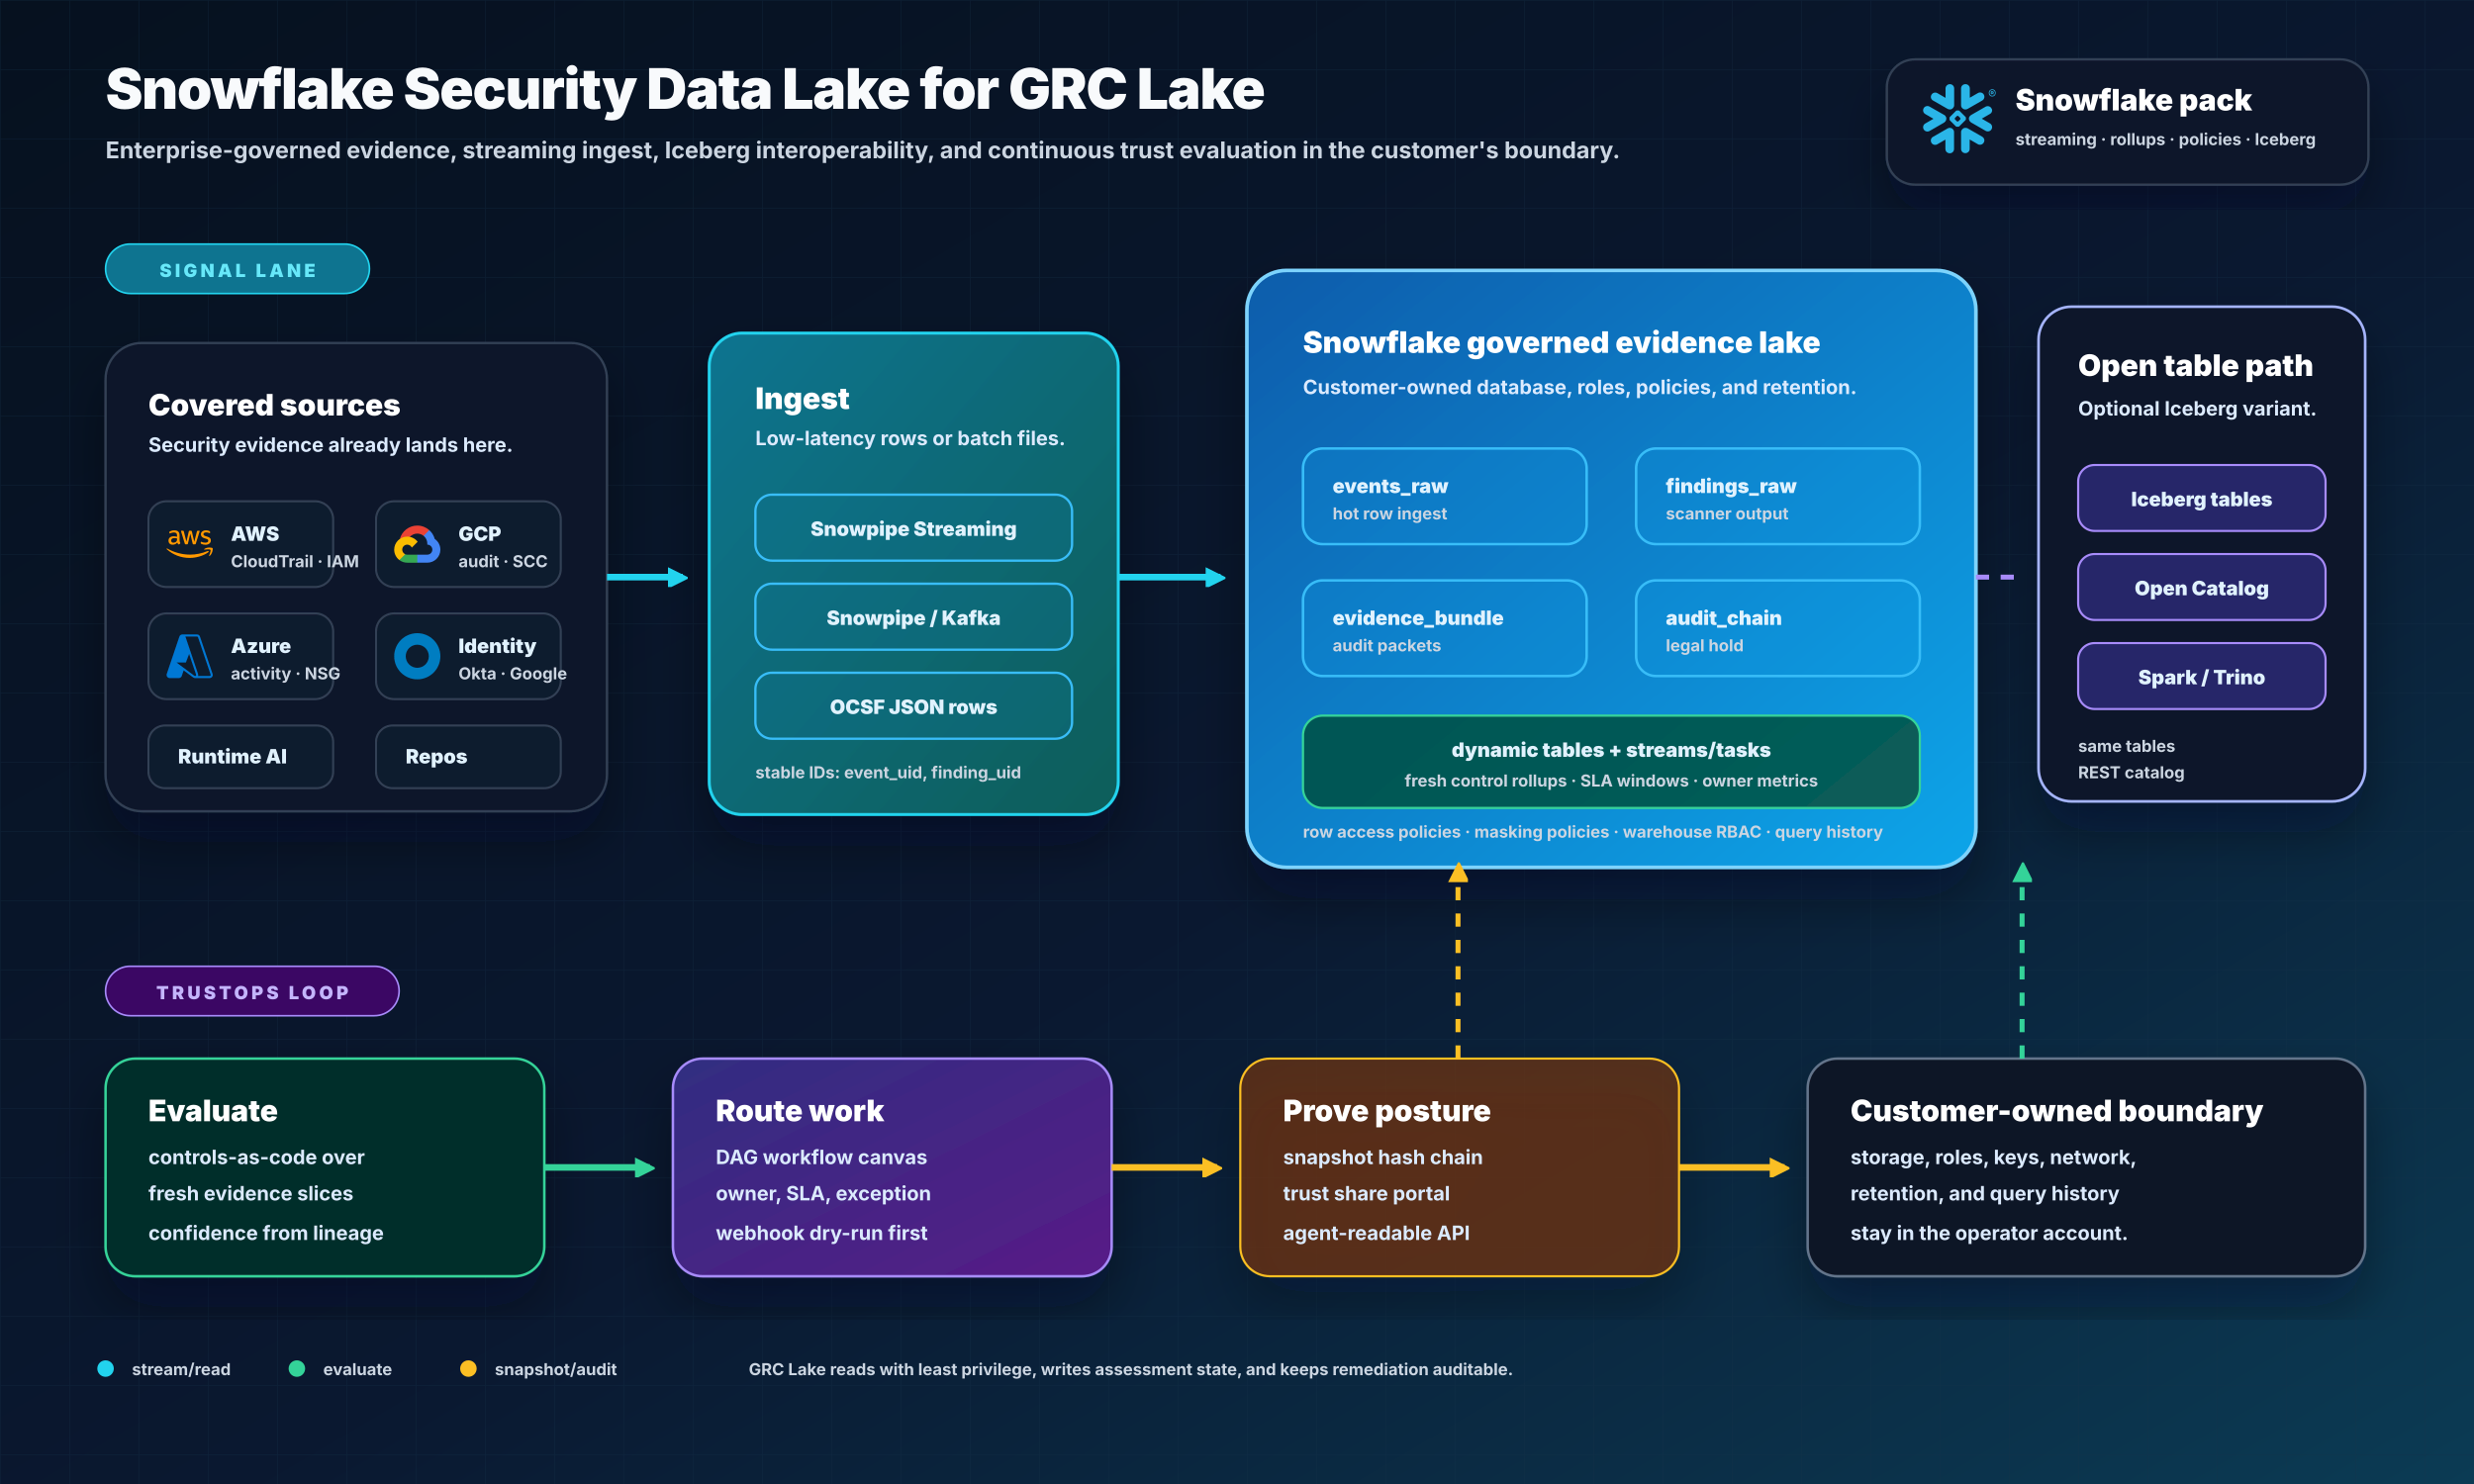
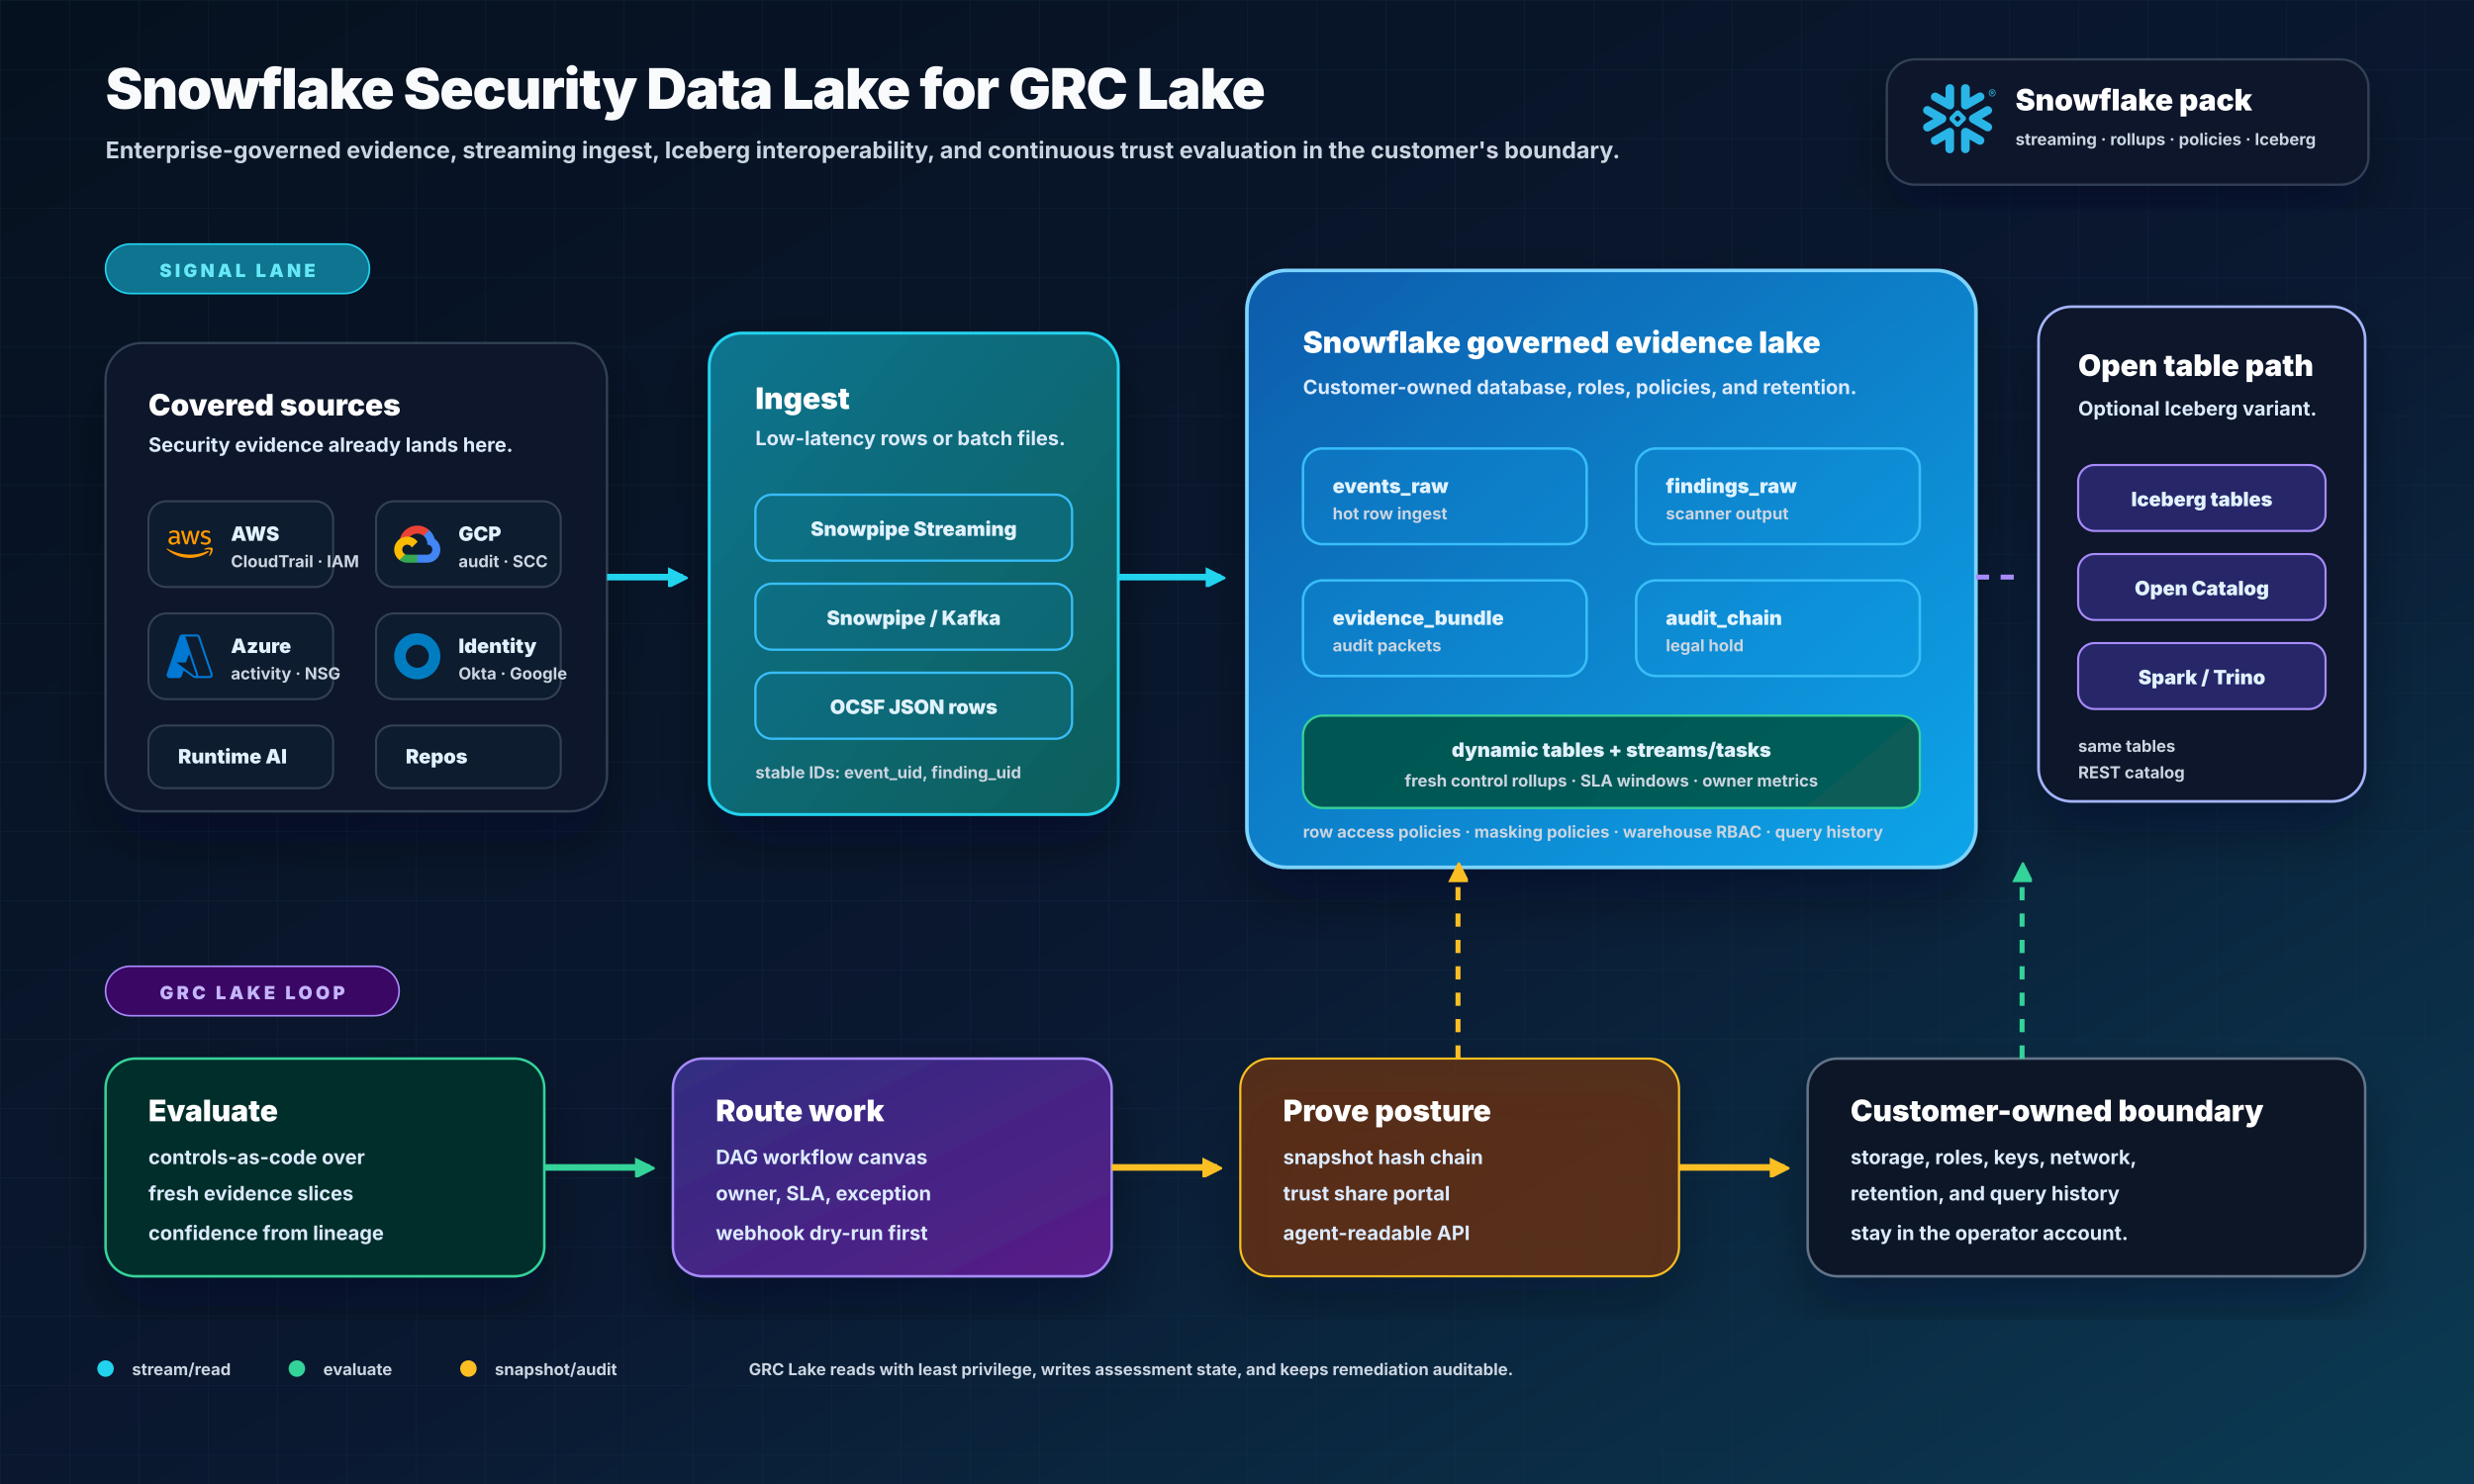
<svg xmlns="http://www.w3.org/2000/svg" width="1500" height="900" viewBox="0 0 1500 900" role="img" aria-labelledby="title desc">
  <defs>
    <linearGradient id="bg" x1="0" y1="0" x2="1" y2="1">
      <stop offset="0" stop-color="#06111f" />
      <stop offset="0.55" stop-color="#0a1830" />
      <stop offset="1" stop-color="#0b3b54" />
    </linearGradient>
    <linearGradient id="snow" x1="0" y1="0" x2="1" y2="1">
      <stop offset="0" stop-color="#0b5cab" />
      <stop offset="1" stop-color="#0ea5e9" />
    </linearGradient>
    <linearGradient id="teal" x1="0" y1="0" x2="1" y2="1">
      <stop offset="0" stop-color="#0e7490" />
      <stop offset="1" stop-color="#115e59" />
    </linearGradient>
    <linearGradient id="purple" x1="0" y1="0" x2="1" y2="1">
      <stop offset="0" stop-color="#312e81" />
      <stop offset="1" stop-color="#581c87" />
    </linearGradient>
    <linearGradient id="green" x1="0" y1="0" x2="1" y2="1">
      <stop offset="0" stop-color="#064e3b" />
      <stop offset="1" stop-color="#052e2b" />
    </linearGradient>
    <linearGradient id="gold" x1="0" y1="0" x2="1" y2="1">
      <stop offset="0" stop-color="#92400e" />
      <stop offset="1" stop-color="#713f12" />
    </linearGradient>
    <pattern id="grid" width="42" height="42" patternUnits="userSpaceOnUse">
      <path d="M42 0H0v42" fill="none" stroke="#17304b" stroke-width="1" opacity="0.34" />
    </pattern>
    <filter id="shadow" x="-20%" y="-20%" width="140%" height="140%">
      <feDropShadow dx="0" dy="18" stdDeviation="16" flood-color="#020617" flood-opacity="0.36" />
    </filter>
    <marker id="arrowCyan" markerUnits="userSpaceOnUse" markerWidth="12" markerHeight="12" refX="9" refY="6" orient="auto">
      <path d="M0 0 13 6.5 0 13z" fill="#22d3ee" />
    </marker>
    <marker id="arrowGreen" markerUnits="userSpaceOnUse" markerWidth="12" markerHeight="12" refX="9" refY="6" orient="auto">
      <path d="M0 0 13 6.5 0 13z" fill="#34d399" />
    </marker>
    <marker id="arrowGold" markerUnits="userSpaceOnUse" markerWidth="12" markerHeight="12" refX="9" refY="6" orient="auto">
      <path d="M0 0 13 6.5 0 13z" fill="#fbbf24" />
    </marker>
    <style>
      .sans { font-family: Inter, ui-sans-serif, system-ui, -apple-system, BlinkMacSystemFont, "Segoe UI", Arial, sans-serif; }
      .mono { font-family: "SFMono-Regular", Consolas, "Liberation Mono", Menlo, monospace; }
      .title { fill: #f8fafc; font-size: 34px; font-weight: 900; letter-spacing: -0.02em; }
      .subtitle { fill: #cbd5e1; font-size: 14px; font-weight: 650; }
      .lane { fill: #67e8f9; font-size: 11px; font-weight: 900; letter-spacing: 0.18em; }
      .lanePurple { fill: #c4b5fd; font-size: 11px; font-weight: 900; letter-spacing: 0.18em; }
      .cardTitle { fill: #ffffff; font-size: 18px; font-weight: 900; }
      .cardText { fill: #dbeafe; font-size: 12px; font-weight: 650; }
      .muted { fill: #cbd5e1; font-size: 11px; font-weight: 700; }
      .tiny { fill: #cbd5e1; font-size: 10px; font-weight: 700; }
      .code { fill: #e0f2fe; font-size: 12px; font-weight: 850; }
      .box { fill: #0f172a; stroke: #334155; stroke-width: 1.4; }
      .signal { fill: #101b2d; stroke: #334155; stroke-width: 1.25; }
      .blueBox { fill: rgba(14, 116, 144, 0.30); stroke: #38bdf8; stroke-width: 1.4; }
      .snowBox { fill: rgba(14, 165, 233, 0.18); stroke: #38bdf8; stroke-width: 1.55; }
      .greenBox { fill: rgba(6, 78, 59, 0.82); stroke: #34d399; stroke-width: 1.35; }
      .goldBox { fill: rgba(120, 53, 15, 0.66); stroke: #fbbf24; stroke-width: 1.3; }
      .purpleBox { fill: rgba(49, 46, 129, 0.72); stroke: #a78bfa; stroke-width: 1.3; }
    </style>
  </defs>
  <rect width="1500" height="900" fill="url(#bg)" />
  <rect width="1500" height="900" fill="url(#grid)" opacity="0.92" />
  <g class="sans">
    <text x="64" y="66" class="title">Snowflake Security Data Lake for GRC Lake</text>
    <text x="64" y="96" class="subtitle">Enterprise-governed evidence, streaming ingest, Iceberg interoperability, and continuous trust evaluation in the customer's boundary.</text>
    <g transform="translate(1144 36)" filter="url(#shadow)">
      <rect width="292" height="76" rx="17" class="box" />
      <svg x="22" y="14" width="44" height="44" viewBox="0 0 24 24">
        <path fill="#29B5E8" d="M24 3.459c0 .646-.418 1.18-1.141 1.18-.723 0-1.142-.534-1.142-1.18 0-.647.419-1.18 1.142-1.18.723 0 1.141.533 1.141 1.18zm-.228 0c0-.533-.38-.951-.913-.951s-.913.38-.913.95c0 .533.38.952.913.952.57 0 .913-.419.913-.951zm-1.37-.533h.495c.266 0 .456.152.456.38 0 .153-.076.229-.19.305l.19.266v.038h-.266l-.19-.266h-.229v.266h-.266zm.495.228h-.229v.267h.229c.114 0 .152-.038.152-.114.038-.077-.038-.153-.152-.153zM7.602 12.4c.038-.151.076-.304.076-.456 0-.114-.038-.228-.038-.342-.114-.343-.304-.647-.646-.838l-4.87-2.777c-.685-.38-1.56-.152-1.94.533-.381.685-.153 1.56.532 1.94l2.701 1.56-2.701 1.56c-.685.38-.913 1.256-.533 1.94.38.685 1.256.914 1.94.533l4.832-2.777c.343-.267.571-.533.647-.876zm1.332 2.626c-.266-.038-.57.038-.837.19l-4.832 2.777c-.685.38-.913 1.256-.532 1.94.38.686 1.255.914 1.94.533l2.701-1.56v3.12c0 .8.647 1.408 1.446 1.408.799 0 1.407-.647 1.407-1.408v-5.592c0-.761-.57-1.37-1.293-1.408zm4.946-6.088c.266.038.57-.038.837-.19l4.832-2.777c.685-.38.913-1.256.532-1.94-.38-.686-1.255-.914-1.94-.533l-2.701 1.56V1.975c0-.799-.647-1.408-1.446-1.408-.799 0-1.446.609-1.446 1.408V7.53c0 .76.609 1.37 1.332 1.407zM3.265 5.97l4.832 2.777c.266.152.533.19.837.19.723-.038 1.331-.684 1.331-1.407V1.975c0-.799-.646-1.408-1.407-1.408-.799 0-1.446.647-1.446 1.408v3.12l-2.701-1.56c-.685-.38-1.56-.152-1.94.533-.419.646-.19 1.521.494 1.902zm9.093 6.011a.412.412 0 00-.114-.266l-.57-.571a.346.346 0 00-.267-.114.412.412 0 00-.266.114l-.571.57a.411.411 0 00-.114.267c0 .076.038.19.114.267l.57.57a.345.345 0 00.267.114c.076 0 .19-.038.266-.114l.571-.57a.412.412 0 00.114-.267zm1.598.533L11.94 14.53c-.039.038-.153.114-.229.114h-.608a.411.411 0 01-.267-.114L8.82 12.514a.408.408 0 01-.076-.229v-.608c0-.076.038-.19.114-.267l2.016-2.016a.41.41 0 01.267-.114h.608a.41.41 0 01.267.114l2.016 2.016a.347.347 0 01.114.267v.608c-.076.077-.114.19-.19.229zm5.593 5.44l-4.832-2.777c-.266-.152-.57-.19-.837-.152-.723.038-1.332.684-1.332 1.408v5.554c0 .8.647 1.408 1.408 1.408.799 0 1.446-.647 1.446-1.408v-3.12l2.7 1.56c.686.38 1.561.152 1.941-.533.419-.646.19-1.521-.494-1.94zm2.549-7.533l-2.701 1.56 2.7 1.56c.686.38.914 1.256.533 1.94-.38.685-1.255.913-1.94.533l-4.832-2.778a1.644 1.644 0 01-.647-.798c-.037-.153-.076-.305-.076-.457 0-.114.039-.228.039-.342.114-.343.342-.647.646-.837l4.832-2.778c.685-.38 1.56-.152 1.94.533.457.609.19 1.484-.494 1.864" />
      </svg>
      <text x="78" y="31" class="cardTitle" font-size="16">Snowflake pack</text>
      <text x="78" y="52" class="tiny">streaming · rollups · policies · Iceberg</text>
    </g>
    <g transform="translate(64 148)">
      <rect width="160" height="30" rx="15" fill="#0e7490" stroke="#22d3ee" />
      <text x="80" y="20" text-anchor="middle" class="lane">SIGNAL LANE</text>
    </g>
    <g transform="translate(64 208)" filter="url(#shadow)">
      <rect width="304" height="284" rx="22" class="box" />
      <text x="26" y="44" class="cardTitle">Covered sources</text>
      <text x="26" y="66" class="cardText">Security evidence already lands here.</text>
      <g transform="translate(26 96)">
        <rect width="112" height="52" rx="11" class="signal" />
        <svg x="11" y="12" width="28" height="28" viewBox="0 0 24 24">
          <path fill="#FF9900" d="M6.763 10.036c0 .296.032.535.088.71.064.176.144.368.256.576.04.063.056.127.056.183 0 .08-.048.16-.152.24l-.503.335a.383.383 0 0 1-.208.072c-.08 0-.16-.04-.239-.112a2.47 2.47 0 0 1-.287-.375 6.18 6.18 0 0 1-.248-.471c-.622.734-1.405 1.101-2.347 1.101-.67 0-1.205-.191-1.596-.574-.391-.384-.59-.894-.59-1.533 0-.678.239-1.23.726-1.644.487-.415 1.133-.623 1.955-.623.272 0 .551.024.846.064.296.04.6.104.918.176v-.583c0-.607-.127-1.03-.375-1.277-.255-.248-.686-.367-1.3-.367-.28 0-.568.031-.863.103-.295.072-.583.16-.862.272a2.287 2.287 0 0 1-.28.104.488.488 0 0 1-.127.023c-.112 0-.168-.08-.168-.247v-.391c0-.128.016-.224.056-.28a.597.597 0 0 1 .224-.167c.279-.144.614-.264 1.005-.36a4.84 4.84 0 0 1 1.246-.151c.95 0 1.644.216 2.091.647.439.43.662 1.085.662 1.963v2.586zm-3.24 1.214c.263 0 .534-.048.822-.144.287-.096.543-.271.758-.51.128-.152.224-.32.272-.512.047-.191.08-.423.08-.694v-.335a6.66 6.66 0 0 0-.735-.136 6.02 6.02 0 0 0-.75-.048c-.535 0-.926.104-1.19.32-.263.215-.39.518-.39.917 0 .375.095.655.295.846.191.2.47.296.838.296zm6.41.862c-.144 0-.24-.024-.304-.08-.064-.048-.12-.16-.168-.311L7.586 5.55a1.398 1.398 0 0 1-.072-.32c0-.128.064-.2.191-.2h.783c.151 0 .255.025.31.08.065.048.113.16.16.312l1.342 5.284 1.245-5.284c.04-.16.088-.264.151-.312a.549.549 0 0 1 .32-.08h.638c.152 0 .256.025.32.08.063.048.12.16.151.312l1.261 5.348 1.381-5.348c.048-.16.104-.264.16-.312a.52.52 0 0 1 .311-.08h.743c.127 0 .2.065.2.2 0 .04-.009.08-.017.128a1.137 1.137 0 0 1-.056.2l-1.923 6.17c-.048.16-.104.263-.168.311a.51.51 0 0 1-.303.08h-.687c-.151 0-.255-.024-.32-.08-.063-.056-.119-.16-.15-.32l-1.238-5.148-1.23 5.14c-.04.16-.087.264-.15.32-.065.056-.177.08-.32.08zm10.256.215c-.415 0-.83-.048-1.229-.143-.399-.096-.71-.2-.918-.32-.128-.071-.215-.151-.247-.223a.563.563 0 0 1-.048-.224v-.407c0-.167.064-.247.183-.247.048 0 .096.008.144.024.048.016.12.048.2.08.271.12.566.215.878.279.319.064.63.096.95.096.502 0 .894-.088 1.165-.264a.86.86 0 0 0 .415-.758.777.777 0 0 0-.215-.559c-.144-.151-.416-.287-.807-.415l-1.157-.36c-.583-.183-1.014-.454-1.277-.813a1.902 1.902 0 0 1-.4-1.158c0-.335.073-.63.216-.886.144-.255.335-.479.575-.654.24-.184.51-.32.83-.415.32-.096.655-.136 1.006-.136.175 0 .359.008.535.032.183.024.35.056.518.088.16.04.312.08.455.127.144.048.256.096.336.144a.69.69 0 0 1 .24.2.43.43 0 0 1 .071.263v.375c0 .168-.064.256-.184.256a.83.83 0 0 1-.303-.096 3.652 3.652 0 0 0-1.532-.311c-.455 0-.815.071-1.062.223-.248.152-.375.383-.375.71 0 .224.08.416.24.567.159.152.454.304.877.44l1.134.358c.574.184.99.44 1.237.767.247.327.367.702.367 1.117 0 .343-.072.655-.207.926-.144.272-.336.511-.583.703-.248.2-.543.343-.886.447-.36.111-.734.167-1.142.167zM21.698 16.207c-2.626 1.94-6.442 2.969-9.722 2.969-4.598 0-8.74-1.7-11.87-4.526-.247-.223-.024-.527.272-.351 3.384 1.963 7.559 3.153 11.877 3.153 2.914 0 6.114-.607 9.06-1.852.439-.2.814.287.383.607zM22.792 14.961c-.336-.43-2.22-.207-3.074-.103-.255.032-.295-.192-.063-.36 1.5-1.053 3.967-.75 4.254-.399.287.36-.08 2.826-1.485 4.007-.215.184-.423.088-.327-.151.32-.79 1.03-2.57.695-2.994z" />
        </svg>
        <text x="50" y="24" class="code">AWS</text>
        <text x="50" y="40" class="tiny">CloudTrail · IAM</text>
      </g>
      <g transform="translate(164 96)">
        <rect width="112" height="52" rx="11" class="signal" />
        <svg x="11" y="12" width="28" height="28" viewBox="0 0 64 64">
          <path fill="#EA4335" d="M40.728 20.488l2.05.035 5.57-5.57.27-2.36C44.2 8.657 38.367 6.26 31.993 6.26c-11.54 0-21.28 7.852-24.163 18.488.608-.424 1.908-.106 1.908-.106l11.13-1.83s.572-.947.862-.9A13.88 13.88 0 0 1 32 17.375c3.3.007 6.34 1.173 8.728 3.102z" />
          <path fill="#4285F4" d="M56.17 24.77c-1.293-4.77-3.958-8.982-7.555-12.177l-7.887 7.887c3.16 2.55 5.187 6.452 5.187 10.82v1.392c3.837 0 6.954 3.124 6.954 6.954 0 3.837-3.124 6.954-6.954 6.954H32.007L30.615 48v8.346l1.392 1.385h13.908A18.11 18.11 0 0 0 64 39.647c-.007-6.155-3.1-11.6-7.83-14.876z" />
          <path fill="#34A853" d="M18.085 57.74h13.9V46.6h-13.9a6.89 6.89 0 0 1-2.862-.622l-2.007.615-5.57 5.57-.488 1.88a18 18 0 0 0 10.926 3.689z" />
          <path fill="#FBBC05" d="M18.085 21.57A18.11 18.11 0 0 0 0 39.654c0 5.873 2.813 11.095 7.166 14.403l8.064-8.064a6.96 6.96 0 0 1-4.099-6.339c0-3.837 3.124-6.954 6.954-6.954 2.82 0 5.244 1.7 6.34 4.1l8.064-8.064c-3.307-4.353-8.53-7.166-14.403-7.166z" />
        </svg>
        <text x="50" y="24" class="code">GCP</text>
        <text x="50" y="40" class="tiny">audit · SCC</text>
      </g>
      <g transform="translate(26 164)">
        <rect width="112" height="52" rx="11" class="signal" />
        <svg x="11" y="12" width="28" height="28" viewBox="0 0 24 24">
          <path fill="#0078D4" d="M22.379 23.343a1.62 1.62 0 0 0 1.536-2.14v.002L17.35 1.76A1.62 1.62 0 0 0 15.816.657H8.184A1.62 1.62 0 0 0 6.65 1.76L.086 21.204a1.62 1.62 0 0 0 1.536 2.139h4.741a1.62 1.62 0 0 0 1.535-1.103l.977-2.892 4.947 3.675c.28.208.618.32.966.32m-3.084-12.531 3.624 10.739a.54.54 0 0 1-.51.713v-.001h-.03a.54.54 0 0 1-.322-.106l-9.287-6.9h4.853m6.313 7.006c.116-.326.13-.694.007-1.058L9.79 1.76a1.722 1.722 0 0 0-.007-.02h6.034a.54.54 0 0 1 .512.366l6.562 19.445a.54.54 0 0 1-.338.684" />
        </svg>
        <text x="50" y="24" class="code">Azure</text>
        <text x="50" y="40" class="tiny">activity · NSG</text>
      </g>
      <g transform="translate(164 164)">
        <rect width="112" height="52" rx="11" class="signal" />
        <svg x="11" y="12" width="28" height="28" viewBox="0 0 24 24">
          <path fill="#007DC1" d="M12 0C5.389 0 0 5.35 0 12s5.35 12 12 12 12-5.35 12-12S18.611 0 12 0zm0 18c-3.325 0-6-2.675-6-6s2.675-6 6-6 6 2.675 6 6-2.675 6-6 6z" />
        </svg>
        <text x="50" y="24" class="code">Identity</text>
        <text x="50" y="40" class="tiny">Okta · Google</text>
      </g>
      <g transform="translate(26 232)">
        <rect width="112" height="38" rx="10" class="signal" />
        <text x="18" y="23" class="code">Runtime AI</text>
      </g>
      <g transform="translate(164 232)">
        <rect width="112" height="38" rx="10" class="signal" />
        <text x="18" y="23" class="code">Repos</text>
      </g>
    </g>
    <g transform="translate(430 202)" filter="url(#shadow)">
      <rect width="248" height="292" rx="20" fill="url(#teal)" stroke="#22d3ee" stroke-width="1.8" />
      <text x="28" y="46" class="cardTitle">Ingest</text>
      <text x="28" y="68" class="cardText">Low-latency rows or batch files.</text>
      <rect x="28" y="98" width="192" height="40" rx="10" class="blueBox" />
      <text x="124" y="123" text-anchor="middle" class="code">Snowpipe Streaming</text>
      <rect x="28" y="152" width="192" height="40" rx="10" class="blueBox" />
      <text x="124" y="177" text-anchor="middle" class="code">Snowpipe / Kafka</text>
      <rect x="28" y="206" width="192" height="40" rx="10" class="blueBox" />
      <text x="124" y="231" text-anchor="middle" class="code">OCSF JSON rows</text>
      <text x="28" y="270" class="tiny">stable IDs: event_uid, finding_uid</text>
    </g>
    <g transform="translate(756 164)" filter="url(#shadow)">
      <rect width="442" height="362" rx="24" fill="url(#snow)" stroke="#7dd3fc" stroke-width="2.2" />
      <text x="34" y="50" class="cardTitle" font-size="24">Snowflake governed evidence lake</text>
      <text x="34" y="75" class="cardText">Customer-owned database, roles, policies, and retention.</text>
      <g transform="translate(34 108)">
        <rect width="172" height="58" rx="12" class="snowBox" />
        <text x="18" y="27" class="code">events_raw</text>
        <text x="18" y="43" class="tiny">hot row ingest</text>
      </g>
      <g transform="translate(236 108)">
        <rect width="172" height="58" rx="12" class="snowBox" />
        <text x="18" y="27" class="code">findings_raw</text>
        <text x="18" y="43" class="tiny">scanner output</text>
      </g>
      <g transform="translate(34 188)">
        <rect width="172" height="58" rx="12" class="snowBox" />
        <text x="18" y="27" class="code">evidence_bundle</text>
        <text x="18" y="43" class="tiny">audit packets</text>
      </g>
      <g transform="translate(236 188)">
        <rect width="172" height="58" rx="12" class="snowBox" />
        <text x="18" y="27" class="code">audit_chain</text>
        <text x="18" y="43" class="tiny">legal hold</text>
      </g>
      <g transform="translate(34 270)">
        <rect width="374" height="56" rx="12" class="greenBox" />
        <text x="187" y="25" text-anchor="middle" class="code">dynamic tables + streams/tasks</text>
        <text x="187" y="43" text-anchor="middle" class="tiny">fresh control rollups · SLA windows · owner metrics</text>
      </g>
      <text x="34" y="344" class="tiny">row access policies · masking policies · warehouse RBAC · query history</text>
    </g>
    <g transform="translate(1236 186)" filter="url(#shadow)">
      <rect width="198" height="300" rx="20" fill="#0f172a" stroke="#a5b4fc" stroke-width="1.6" />
      <text x="24" y="42" class="cardTitle">Open table path</text>
      <text x="24" y="66" class="cardText">Optional Iceberg variant.</text>
      <rect x="24" y="96" width="150" height="40" rx="10" class="purpleBox" />
      <text x="99" y="121" text-anchor="middle" class="code">Iceberg tables</text>
      <rect x="24" y="150" width="150" height="40" rx="10" class="purpleBox" />
      <text x="99" y="175" text-anchor="middle" class="code">Open Catalog</text>
      <rect x="24" y="204" width="150" height="40" rx="10" class="purpleBox" />
      <text x="99" y="229" text-anchor="middle" class="code">Spark / Trino</text>
      <text x="24" y="270" class="tiny">same tables</text>
      <text x="24" y="286" class="tiny">REST catalog</text>
    </g>
    <line x1="368" y1="350" x2="414" y2="350" stroke="#22d3ee" stroke-width="4" marker-end="url(#arrowCyan)" />
    <line x1="678" y1="350" x2="740" y2="350" stroke="#22d3ee" stroke-width="4" marker-end="url(#arrowCyan)" />
    <line x1="1198" y1="350" x2="1222" y2="350" stroke="#a78bfa" stroke-width="3" stroke-dasharray="8 7" />
    <g transform="translate(64 586)">
      <rect width="178" height="30" rx="15" fill="#3b0764" stroke="#a78bfa" />
-       <text x="89" y="20" text-anchor="middle" class="lanePurple">TRUSTOPS LOOP</text>
+       <text x="89" y="20" text-anchor="middle" class="lanePurple">GRC LAKE LOOP</text>
    </g>
    <g transform="translate(64 642)" filter="url(#shadow)">
      <rect width="266" height="132" rx="18" fill="#052e2b" stroke="#34d399" stroke-width="1.5" />
      <text x="26" y="38" class="cardTitle">Evaluate</text>
      <text x="26" y="64" class="cardText">controls-as-code over</text>
      <text x="26" y="86" class="cardText">fresh evidence slices</text>
      <text x="26" y="110" class="cardText">confidence from lineage</text>
    </g>
    <g transform="translate(408 642)" filter="url(#shadow)">
      <rect width="266" height="132" rx="18" fill="url(#purple)" stroke="#a78bfa" stroke-width="1.5" />
      <text x="26" y="38" class="cardTitle">Route work</text>
      <text x="26" y="64" class="cardText">DAG workflow canvas</text>
      <text x="26" y="86" class="cardText">owner, SLA, exception</text>
      <text x="26" y="110" class="cardText">webhook dry-run first</text>
    </g>
    <g transform="translate(752 642)" filter="url(#shadow)">
      <rect width="266" height="132" rx="18" class="goldBox" />
      <text x="26" y="38" class="cardTitle">Prove posture</text>
      <text x="26" y="64" class="cardText">snapshot hash chain</text>
      <text x="26" y="86" class="cardText">trust share portal</text>
      <text x="26" y="110" class="cardText">agent-readable API</text>
    </g>
    <g transform="translate(1096 642)" filter="url(#shadow)">
      <rect width="338" height="132" rx="18" fill="#111827" stroke="#64748b" stroke-width="1.5" />
      <text x="26" y="38" class="cardTitle">Customer-owned boundary</text>
      <text x="26" y="64" class="cardText">storage, roles, keys, network,</text>
      <text x="26" y="86" class="cardText">retention, and query history</text>
      <text x="26" y="110" class="cardText">stay in the operator account.</text>
    </g>
    <line x1="330" y1="708" x2="394" y2="708" stroke="#34d399" stroke-width="4" marker-end="url(#arrowGreen)" />
    <line x1="674" y1="708" x2="738" y2="708" stroke="#fbbf24" stroke-width="4" marker-end="url(#arrowGold)" />
    <line x1="1018" y1="708" x2="1082" y2="708" stroke="#fbbf24" stroke-width="4" marker-end="url(#arrowGold)" />
    <path d="M1226 642V526" fill="none" stroke="#34d399" stroke-width="3" stroke-dasharray="8 8" marker-end="url(#arrowGreen)" />
    <path d="M884 642V526" fill="none" stroke="#fbbf24" stroke-width="3" stroke-dasharray="8 8" marker-end="url(#arrowGold)" />
    <g transform="translate(64 830)">
      <circle cx="0" cy="0" r="5" fill="#22d3ee" />
      <text x="16" y="4" class="tiny">stream/read</text>
      <circle cx="116" cy="0" r="5" fill="#34d399" />
      <text x="132" y="4" class="tiny">evaluate</text>
      <circle cx="220" cy="0" r="5" fill="#fbbf24" />
      <text x="236" y="4" class="tiny">snapshot/audit</text>
      <text x="390" y="4" class="tiny">GRC Lake reads with least privilege, writes assessment state, and keeps remediation auditable.</text>
    </g>
  </g>
</svg>
